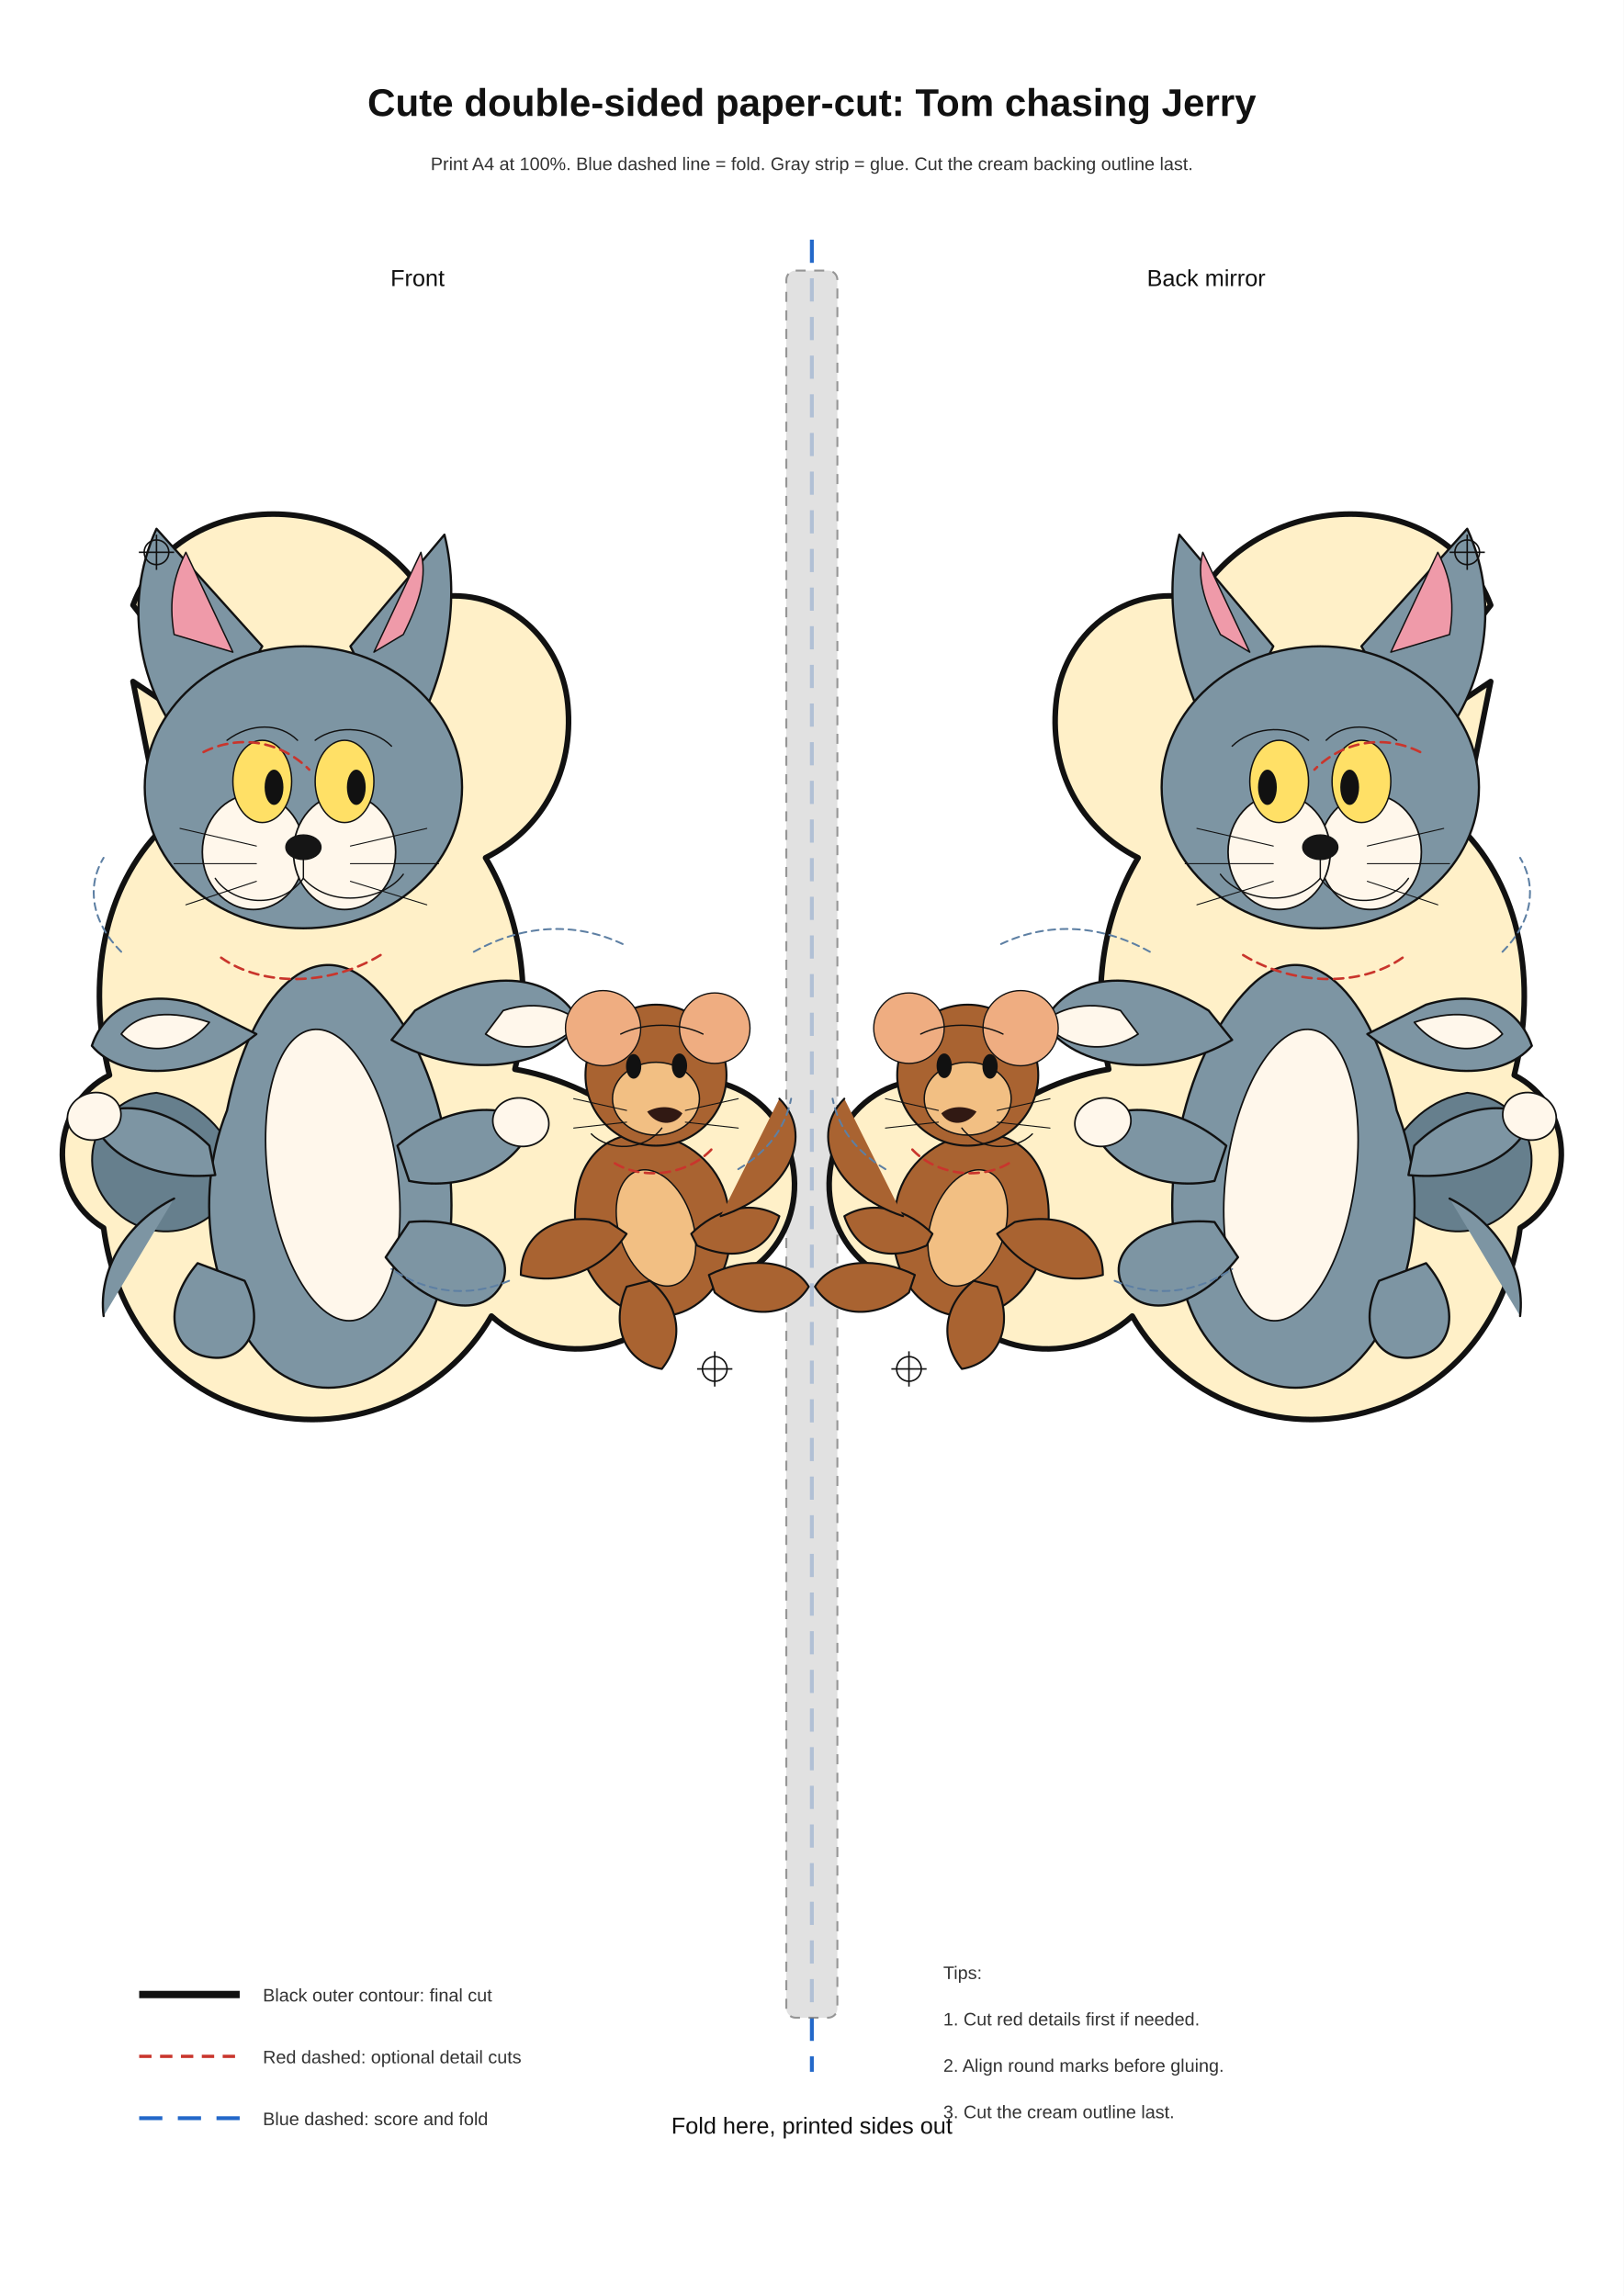
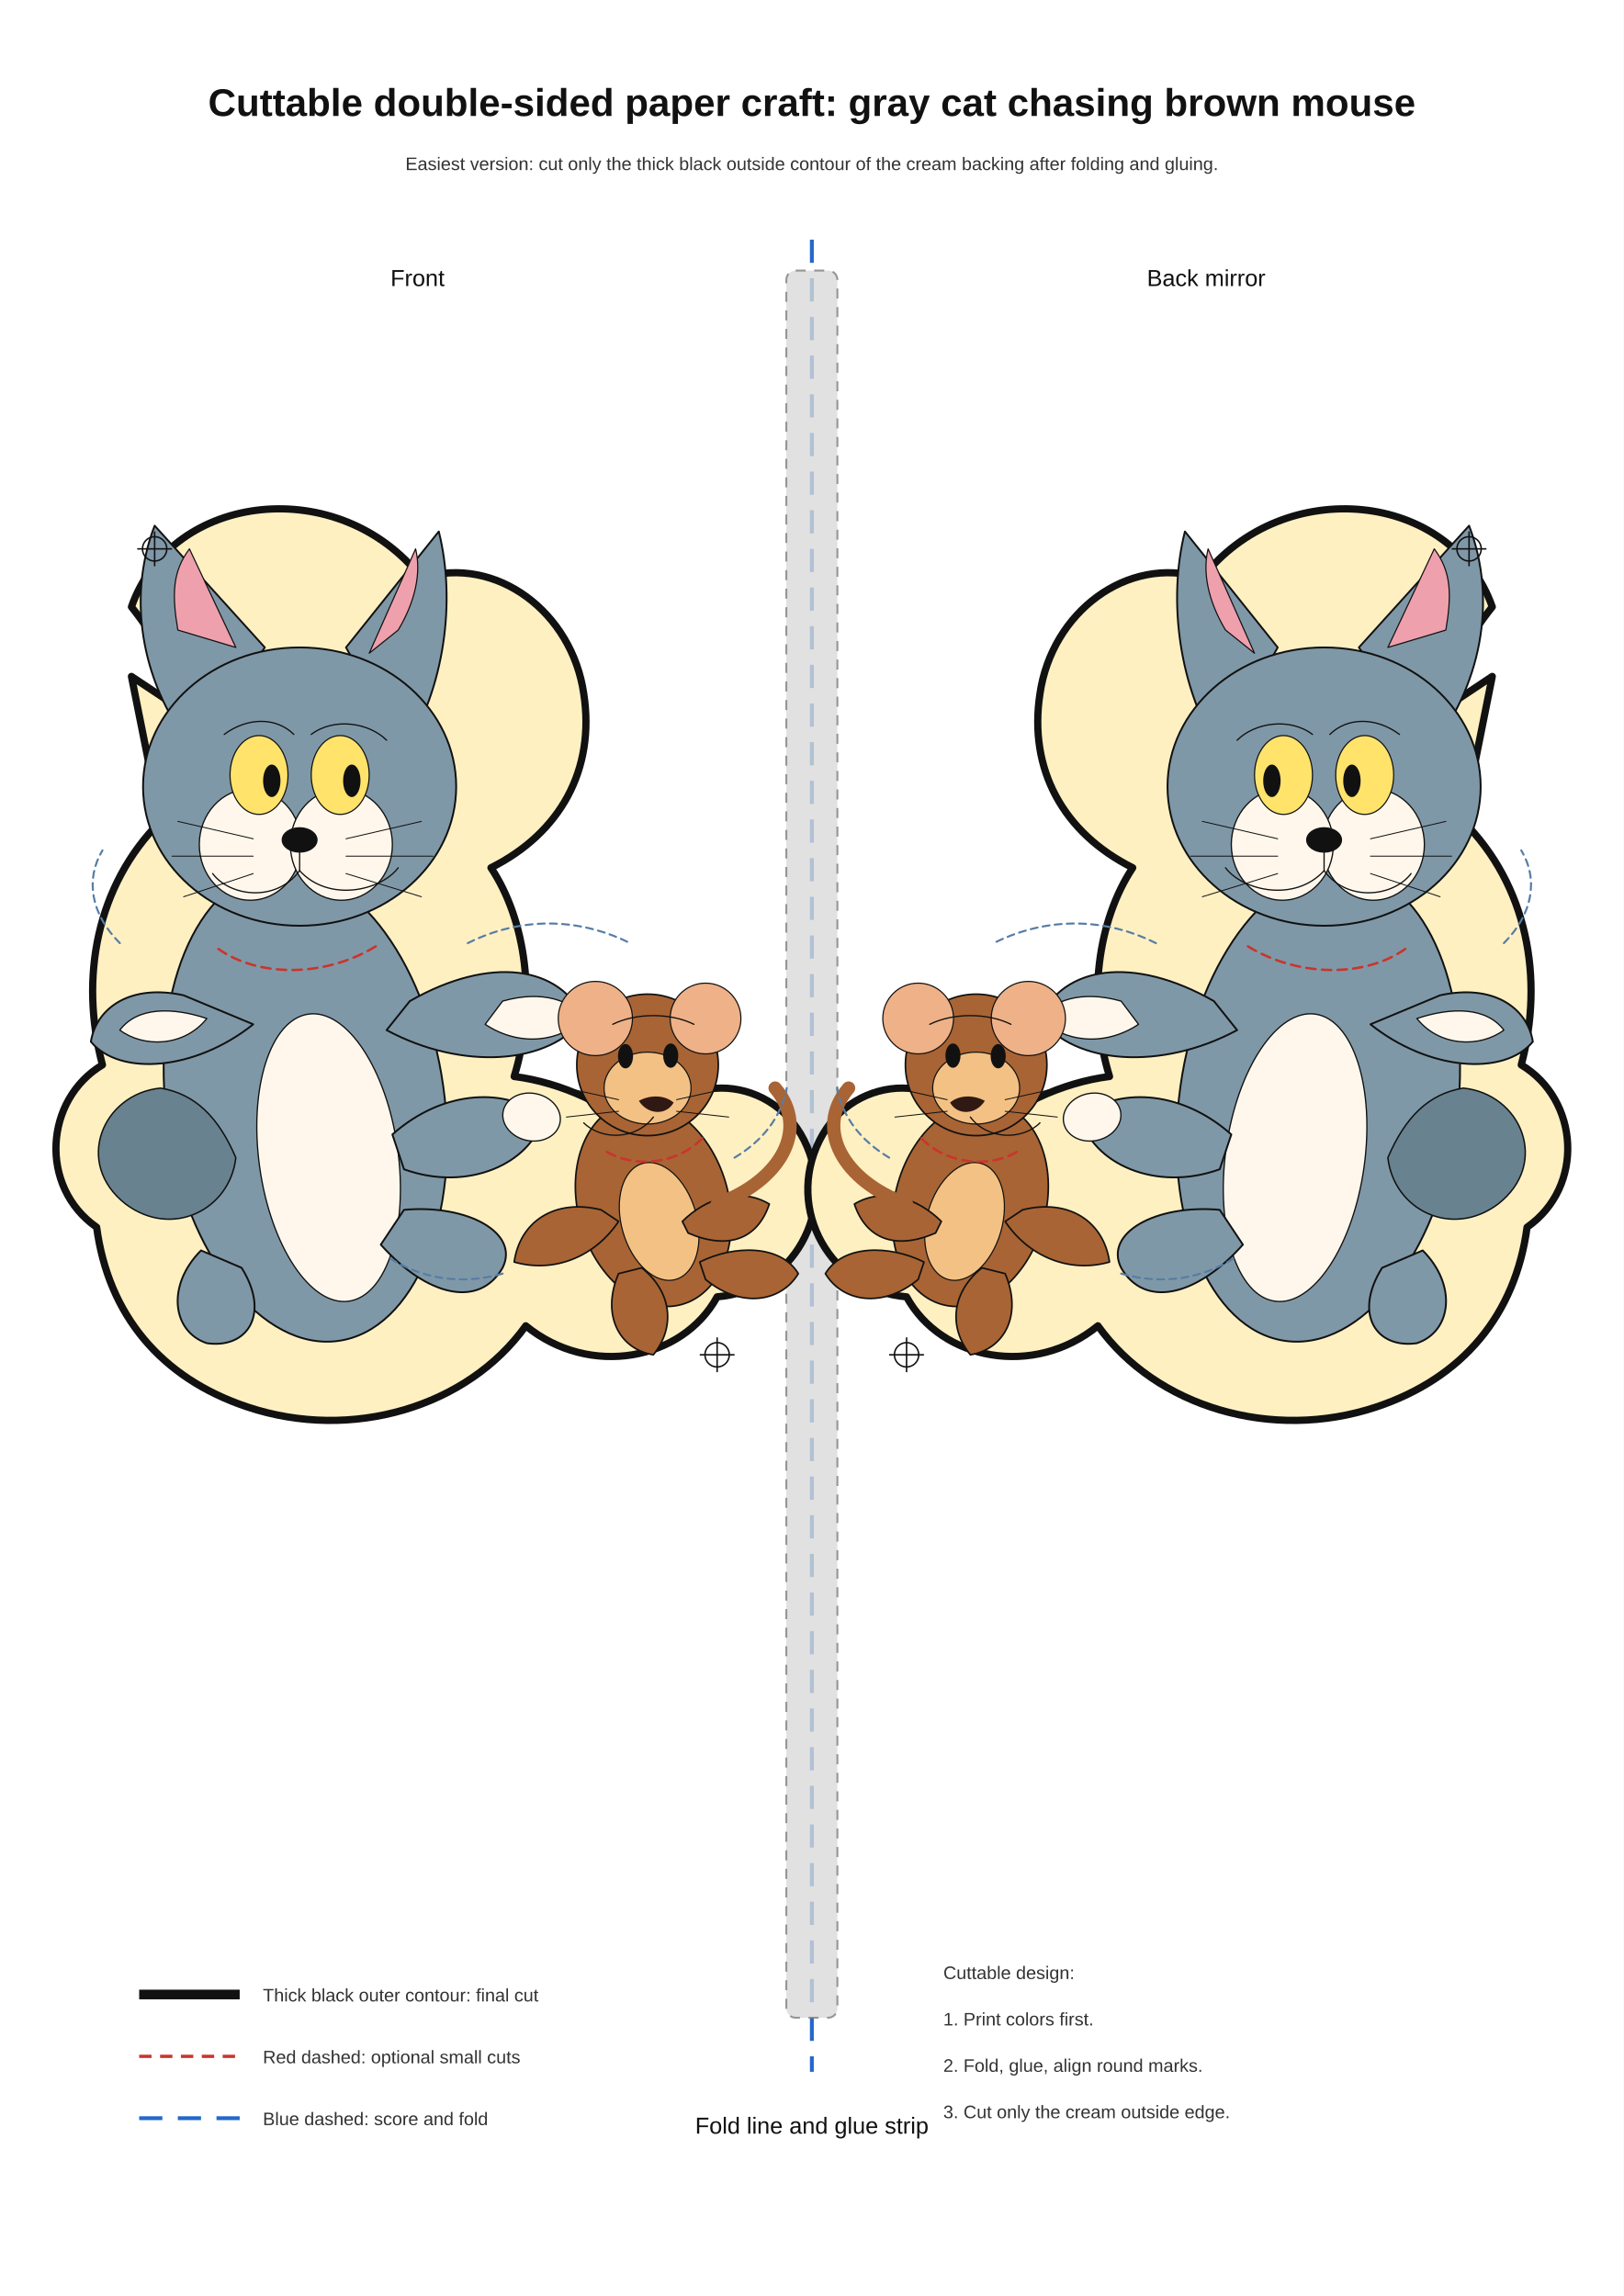
<svg xmlns="http://www.w3.org/2000/svg" width="210mm" height="297mm" viewBox="0 0 210 297" role="img" aria-labelledby="title desc">
  <defs>
    <style>
-       .page { fill: #ffffff; }
-       .headline { font: 700 5px Arial, sans-serif; fill: #111111; }
-       .label { font: 3px Arial, sans-serif; fill: #111111; }
-       .tiny { font: 2.35px Arial, sans-serif; fill: #333333; }
-       .backing { fill: #fff0c8; stroke: #111111; stroke-width: 0.95; stroke-linejoin: round; stroke-linecap: round; }
-       .tom { fill: #7d95a3; stroke: #111111; stroke-width: 0.38; stroke-linejoin: round; stroke-linecap: round; }
-       .tom-dark { fill: #667f8d; stroke: #111111; stroke-width: 0.32; stroke-linejoin: round; stroke-linecap: round; }
-       .tom-white { fill: #fff7eb; stroke: #111111; stroke-width: 0.28; stroke-linejoin: round; stroke-linecap: round; }
-       .tom-ear { fill: #ef9aa9; stroke: #111111; stroke-width: 0.24; stroke-linejoin: round; }
-       .tom-eye { fill: #ffe066; stroke: #111111; stroke-width: 0.24; }
-       .jerry { fill: #a96331; stroke: #111111; stroke-width: 0.34; stroke-linejoin: round; stroke-linecap: round; }
-       .jerry-light { fill: #f2bf83; stroke: #111111; stroke-width: 0.24; stroke-linejoin: round; stroke-linecap: round; }
-       .jerry-ear { fill: #efad81; stroke: #111111; stroke-width: 0.22; }
-       .line { fill: none; stroke: #111111; stroke-width: 0.23; stroke-linecap: round; stroke-linejoin: round; }
-       .thin { fill: none; stroke: #111111; stroke-width: 0.17; stroke-linecap: round; }
-       .motion { fill: none; stroke: #5d7fa3; stroke-width: 0.32; stroke-linecap: round; stroke-dasharray: 1.2 0.9; }
+       .page { fill: #fff; }
+       .headline { font: 700 5px Arial, sans-serif; fill: #111; }
+       .label { font: 3px Arial, sans-serif; fill: #111; }
+       .tiny { font: 2.35px Arial, sans-serif; fill: #333; }
+       .backing { fill: #fff0c2; stroke: #111; stroke-width: 1.25; stroke-linejoin: round; stroke-linecap: round; }
+       .tom { fill: #7f98a7; stroke: #111; stroke-width: 0.32; stroke-linejoin: round; stroke-linecap: round; }
+       .tom-dark { fill: #688290; stroke: #111; stroke-width: 0.25; stroke-linejoin: round; stroke-linecap: round; }
+       .tom-white { fill: #fff7ec; stroke: #111; stroke-width: 0.22; stroke-linejoin: round; stroke-linecap: round; }
+       .tom-ear { fill: #efa0ad; stroke: #111; stroke-width: 0.2; stroke-linejoin: round; }
+       .tom-eye { fill: #ffe36b; stroke: #111; stroke-width: 0.2; }
+       .mouse { fill: #a86434; stroke: #111; stroke-width: 0.28; stroke-linejoin: round; stroke-linecap: round; }
+       .mouse-light { fill: #f3c184; stroke: #111; stroke-width: 0.2; stroke-linejoin: round; stroke-linecap: round; }
+       .mouse-ear { fill: #efb187; stroke: #111; stroke-width: 0.2; }
+       .line { fill: none; stroke: #111; stroke-width: 0.22; stroke-linecap: round; stroke-linejoin: round; }
+       .thin { fill: none; stroke: #111; stroke-width: 0.16; stroke-linecap: round; }
+       .motion { fill: none; stroke: #577da4; stroke-width: 0.35; stroke-linecap: round; stroke-dasharray: 1.2 0.9; }
      .optional { fill: none; stroke: #c9352c; stroke-width: 0.42; stroke-linecap: round; stroke-linejoin: round; stroke-dasharray: 1.6 1.1; }
      .fold { fill: none; stroke: #2368c9; stroke-width: 0.5; stroke-dasharray: 3 2; }
-       .glue { fill: #d9d9d9; stroke: #777777; stroke-width: 0.25; stroke-dasharray: 1.3 1.1; opacity: 0.78; }
-       .mark { fill: none; stroke: #111111; stroke-width: 0.26; }
+       .glue { fill: #d9d9d9; stroke: #777; stroke-width: 0.25; stroke-dasharray: 1.3 1.1; opacity: 0.78; }
+       .mark { fill: none; stroke: #111; stroke-width: 0.26; }
    </style>
    <g id="registration-mark">
      <circle class="mark" cx="0" cy="0" r="2.1" />
      <path class="mark" d="M-3 0H3M0 -3V3" />
    </g>
-     <g id="tom-jerry-chase">
-       <path class="backing" d="         M20 53         C28 32 59 33 70 52         C82 49 93 58 94 70         C95 81 90 91 80 96         C86 106 88 119 85 132         C91 133 99 136 105 141         C111 129 129 133 132 147         C135 159 126 170 114 169         C107 181 91 183 81 174         C73 188 56 195 40 190         C26 186 17 174 15 159         C5 153 6 138 16 133         C12 117 15 101 25 91         L20 66         L32 74         C28 65 24 58 20 53         Z" />
-       <path class="tom-dark" d="M24 136C13 137 9 150 18 157C26 163 37 158 38 148C35 141 30 137 24 136Z" />
-       <path class="tom" d="M36 139C30 154 33 173 44 183C53 190 66 185 71 173C78 156 73 130 61 118C51 108 40 119 36 139Z" />
-       <ellipse class="tom-white" cx="54" cy="150" rx="11" ry="25" transform="rotate(-8 54 150)" />
-       <path class="tom" d="M31 121C21 118 15 122 13 128C18 134 31 134 41 126Z" />
-       <path class="tom-white" d="M18 126C21 122 27 122 33 124C29 129 22 130 18 126Z" />
-       <path class="tom" d="M68 122C81 114 92 116 96 124C91 132 76 134 64 127Z" />
-       <path class="tom-white" d="M83 122C89 120 94 122 96 124C93 128 86 130 80 126Z" />
-       <path class="tom" d="M31 165C25 172 26 180 33 181C39 182 43 176 39 168Z" />
-       <path class="tom" d="M63 164C70 173 80 175 83 168C85 162 77 157 67 158Z" />
-       <path class="tom" d="M65 145C72 139 81 137 88 141C86 148 77 153 67 151Z" />
-       <ellipse class="tom-white" cx="86" cy="141" rx="4.8" ry="4.1" transform="rotate(12 86 141)" />
-       <path class="tom" d="M33 145C27 139 19 137 13 140C15 147 24 151 34 150Z" />
-       <ellipse class="tom-white" cx="13.4" cy="140" rx="4.6" ry="4.0" transform="rotate(-16 13.4 140)" />
-       <path class="tom" d="M31 79C21 69 18 53 24 40L42 60Z" />
-       <path class="tom-ear" d="M27 58C26 52 27 48 29 44L37 61Z" />
-       <path class="tom" d="M66 78C73 67 76 53 73 41L57 60Z" />
-       <path class="tom-ear" d="M66 58C69 52 70 48 69 44L61 61Z" />
-       <ellipse class="tom" cx="49" cy="84" rx="27" ry="24" />
-       <ellipse class="tom-white" cx="40.5" cy="95" rx="8.7" ry="9.8" />
-       <ellipse class="tom-white" cx="56" cy="95" rx="8.7" ry="9.8" />
-       <ellipse class="tom-eye" cx="42" cy="83" rx="5.0" ry="7.0" />
-       <ellipse class="tom-eye" cx="56" cy="83" rx="5.0" ry="7.0" />
-       <ellipse cx="44" cy="84" rx="1.6" ry="3.0" fill="#111111" />
-       <ellipse cx="58" cy="84" rx="1.6" ry="3.0" fill="#111111" />
+     <g id="cuttable-chase">
+       <path class="backing" d="         M20 54         C27 34 56 31 70 49         C83 45 96 55 98 69         C100 82 94 93 82 99         C88 108 90 122 86 135         C94 136 103 140 109 146         C113 134 130 134 136 146         C142 158 134 172 121 173         C115 184 99 187 88 178         C78 192 58 198 40 192         C25 187 16 176 14 161         C4 154 5 139 15 133         C11 118 14 102 25 91         L20 66         L32 74         C28 66 24 59 20 54         Z" />
+       <ellipse class="tom" cx="50" cy="140" rx="24" ry="41" transform="rotate(-8 50 140)" />
+       <ellipse class="tom-white" cx="54" cy="149" rx="12" ry="25" transform="rotate(-8 54 149)" />
+       <path class="tom" d="M29 121C20 119 14 123 13 129C18 135 31 134 41 126Z" />
+       <path class="tom-white" d="M18 127C21 123 27 123 33 125C29 130 22 130 18 127Z" />
+       <path class="tom" d="M68 122C82 114 94 116 98 125C92 133 77 134 64 127Z" />
+       <path class="tom-white" d="M84 122C91 120 96 122 98 125C94 129 87 130 81 126Z" />
+       <path class="tom" d="M32 165C26 171 27 179 33 181C40 182 44 176 39 168Z" />
+       <path class="tom" d="M63 164C71 173 80 175 84 168C87 162 78 157 67 158Z" />
+       <path class="tom-dark" d="M25 137C15 138 10 150 19 157C27 163 37 158 38 149C35 142 31 138 25 137Z" />
+       <path class="tom" d="M65 145C74 137 85 137 91 142C89 150 78 155 67 151Z" />
+       <ellipse class="tom-white" cx="89" cy="142" rx="5.0" ry="4.1" transform="rotate(12 89 142)" />
+       <path class="tom" d="M31 79C22 68 19 53 24 40L43 61Z" />
+       <path class="tom-ear" d="M28 58C27 52 27 48 30 44L38 61Z" />
+       <path class="tom" d="M67 79C74 68 76 53 73 41L57 61Z" />
+       <path class="tom-ear" d="M66 58C69 53 70 48 69 44L61 62Z" />
+       <ellipse class="tom" cx="49" cy="85" rx="27" ry="24" />
+       <ellipse class="tom-white" cx="40.5" cy="95" rx="8.8" ry="9.6" />
+       <ellipse class="tom-white" cx="56.2" cy="95" rx="8.8" ry="9.6" />
+       <ellipse class="tom-eye" cx="42" cy="83" rx="5.0" ry="6.8" />
+       <ellipse class="tom-eye" cx="56" cy="83" rx="5.0" ry="6.8" />
+       <ellipse cx="44.2" cy="84" rx="1.5" ry="2.8" fill="#111" />
+       <ellipse cx="58.0" cy="84" rx="1.5" ry="2.8" fill="#111" />
      <path class="line" d="M36 76C40 73 45 73 48 76M51 76C55 73 61 74 64 77" />
-       <ellipse cx="49" cy="94.2" rx="3.0" ry="2.1" fill="#151515" stroke="#111111" stroke-width="0.2" />
+       <ellipse cx="49" cy="94.2" rx="3.0" ry="2.1" fill="#111" stroke="#111" stroke-width="0.2" />
      <path class="line" d="M49 96.2V99.5" />
-       <path class="line" d="M49 99.5C45 105 37 104 34 99.5" />
-       <path class="line" d="M49 99.5C54 105 63 103 66 98.8" />
+       <path class="line" d="M49 99.5C45 105 37 104 34 100" />
+       <path class="line" d="M49 99.5C54 105 63 103 66 99" />
      <path class="thin" d="M41 94L28 91M41 97L27 97M41 100L29 104" />
      <path class="thin" d="M57 94L70 91M57 97L72 97M57 100L70 104" />
-       <path class="tom" d="M27 154C19 158 14 166 15 174" fill="none" stroke="#7d95a3" stroke-width="2.6" />
-       <path class="jerry" d="M96 151C93 162 99 173 108 174C117 175 124 166 121 154C118 142 100 138 96 151Z" />
-       <ellipse class="jerry-light" cx="109" cy="159" rx="6.3" ry="10.2" transform="rotate(-18 109 159)" />
-       <circle class="jerry" cx="109" cy="133" r="12.0" />
-       <circle class="jerry-ear" cx="100" cy="125" r="6.4" />
-       <circle class="jerry-ear" cx="119" cy="125" r="6.0" />
-       <ellipse class="jerry-light" cx="109" cy="137" rx="7.4" ry="6.2" />
-       <ellipse cx="105.2" cy="131.5" rx="1.3" ry="2.1" fill="#111111" />
-       <ellipse cx="113.0" cy="131.4" rx="1.3" ry="2.1" fill="#111111" />
+       <ellipse class="mouse" cx="110" cy="157" rx="13" ry="18" transform="rotate(-16 110 157)" />
+       <ellipse class="mouse-light" cx="111" cy="160" rx="6.5" ry="10.4" transform="rotate(-16 111 160)" />
+       <circle class="mouse" cx="109" cy="133" r="12.2" />
+       <circle class="mouse-ear" cx="100" cy="125" r="6.4" />
+       <circle class="mouse-ear" cx="119" cy="125" r="6.1" />
+       <ellipse class="mouse-light" cx="109" cy="137" rx="7.5" ry="6.2" />
+       <ellipse cx="105.2" cy="131.5" rx="1.3" ry="2.1" fill="#111" />
+       <ellipse cx="113.0" cy="131.4" rx="1.3" ry="2.1" fill="#111" />
      <path d="M107.5 139.2C109.5 138.1 112.0 138.2 113.5 139.5C112.2 141.8 109.0 141.6 107.5 139.2Z" fill="#311913" />
      <path class="line" d="M110 142C107 146 101 146 98 143" />
-       <path class="jerry" d="M101 158C92 156 86 160 86 167C93 169 100 166 104 160Z" />
-       <path class="jerry" d="M116 162C123 165 128 163 130 157C125 154 119 156 115 160Z" />
-       <path class="jerry" d="M104 169C101 176 104 182 110 183C114 178 113 172 108 168Z" />
-       <path class="jerry" d="M119 170C125 175 132 174 135 169C132 164 124 164 118 167Z" />
-       <path class="jerry" d="M120 157C132 153 136 143 130 137" fill="none" stroke="#a96331" stroke-width="2.2" stroke-linecap="round" />
+       <path class="mouse" d="M101 158C93 156 87 160 86 167C93 169 100 166 104 160Z" />
+       <path class="mouse" d="M116 162C123 165 128 163 130 157C125 154 119 156 115 160Z" />
+       <path class="mouse" d="M104 169C101 176 104 182 110 183C114 178 113 172 108 168Z" />
+       <path class="mouse" d="M119 170C125 175 132 174 135 169C132 164 124 164 118 167Z" />
+       <path d="M121 157C132 153 137 144 131 137" fill="none" stroke="#a86434" stroke-width="2.3" stroke-linecap="round" />
      <path class="line" d="M103 126C107 124 113 124 117 126" />
      <path class="thin" d="M104 139L95 137M104 141L95 142M114 139L123 137M114 141L123 142" />
      <path class="motion" d="M18 112C13 107 12 101 15 96" />
-       <path class="motion" d="M78 112C87 107 96 107 104 111" />
-       <path class="motion" d="M84 168C77 171 70 170 64 166" />
-       <path class="motion" d="M123 149C128 146 131 142 132 137" />
+       <path class="motion" d="M78 112C88 107 98 108 106 112" />
+       <path class="motion" d="M84 169C77 171 70 170 64 166" />
+       <path class="motion" d="M124 149C129 146 132 142 133 137" />
      <path class="optional" d="M35 113C42 118 54 118 63 112" />
      <path class="optional" d="M102 148C107 151 115 150 119 145" />
-       <path class="optional" d="M32 78C38 75 45 76 50 81" />
      <use href="#registration-mark" x="24" y="44" />
-       <use href="#registration-mark" x="119" y="183" />
+       <use href="#registration-mark" x="121" y="183" />
    </g>
  </defs>
  <rect class="page" x="0" y="0" width="210" height="297" />
-   <text class="headline" x="105" y="15" text-anchor="middle">Cute double-sided paper-cut: Tom chasing Jerry</text>
-   <text class="tiny" x="105" y="22" text-anchor="middle">Print A4 at 100%. Blue dashed line = fold. Gray strip = glue. Cut the cream backing outline last.</text>
+   <text class="headline" x="105" y="15" text-anchor="middle">Cuttable double-sided paper craft: gray cat chasing brown mouse</text>
+   <text class="tiny" x="105" y="22" text-anchor="middle">Easiest version: cut only the thick black outside contour of the cream backing after folding and gluing.</text>
  <line class="fold" x1="105" y1="31" x2="105" y2="268" />
  <rect class="glue" x="101.7" y="35" width="6.6" height="226" rx="1.2" />
-   <text class="label" x="105" y="276" text-anchor="middle">Fold here, printed sides out</text>
+   <text class="label" x="105" y="276" text-anchor="middle">Fold line and glue strip</text>
  <text class="label" x="54" y="37" text-anchor="middle">Front</text>
  <text class="label" x="156" y="37" text-anchor="middle">Back mirror</text>
-   <use href="#tom-jerry-chase" transform="translate(2 38) scale(0.76)" />
-   <use href="#tom-jerry-chase" transform="translate(210 0) scale(-1 1) translate(2 38) scale(0.76)" />
+   <use href="#cuttable-chase" transform="translate(2 38) scale(0.75)" />
+   <use href="#cuttable-chase" transform="translate(210 0) scale(-1 1) translate(2 38) scale(0.75)" />
  <g transform="translate(18 258)">
-     <line x1="0" y1="0" x2="13" y2="0" stroke="#111111" stroke-width="0.95" />
-     <text class="tiny" x="16" y="0.9">Black outer contour: final cut</text>
+     <line x1="0" y1="0" x2="13" y2="0" stroke="#111" stroke-width="1.25" />
+     <text class="tiny" x="16" y="0.9">Thick black outer contour: final cut</text>
    <line x1="0" y1="8" x2="13" y2="8" stroke="#c9352c" stroke-width="0.42" stroke-dasharray="1.6 1.1" />
-     <text class="tiny" x="16" y="8.9">Red dashed: optional detail cuts</text>
+     <text class="tiny" x="16" y="8.9">Red dashed: optional small cuts</text>
    <line x1="0" y1="16" x2="13" y2="16" stroke="#2368c9" stroke-width="0.5" stroke-dasharray="3 2" />
    <text class="tiny" x="16" y="16.9">Blue dashed: score and fold</text>
  </g>
  <g transform="translate(122 256)">
-     <text class="tiny" x="0" y="0">Tips:</text>
-     <text class="tiny" x="0" y="6">1. Cut red details first if needed.</text>
-     <text class="tiny" x="0" y="12">2. Align round marks before gluing.</text>
-     <text class="tiny" x="0" y="18">3. Cut the cream outline last.</text>
+     <text class="tiny" x="0" y="0">Cuttable design:</text>
+     <text class="tiny" x="0" y="6">1. Print colors first.</text>
+     <text class="tiny" x="0" y="12">2. Fold, glue, align round marks.</text>
+     <text class="tiny" x="0" y="18">3. Cut only the cream outside edge.</text>
  </g>
</svg>
